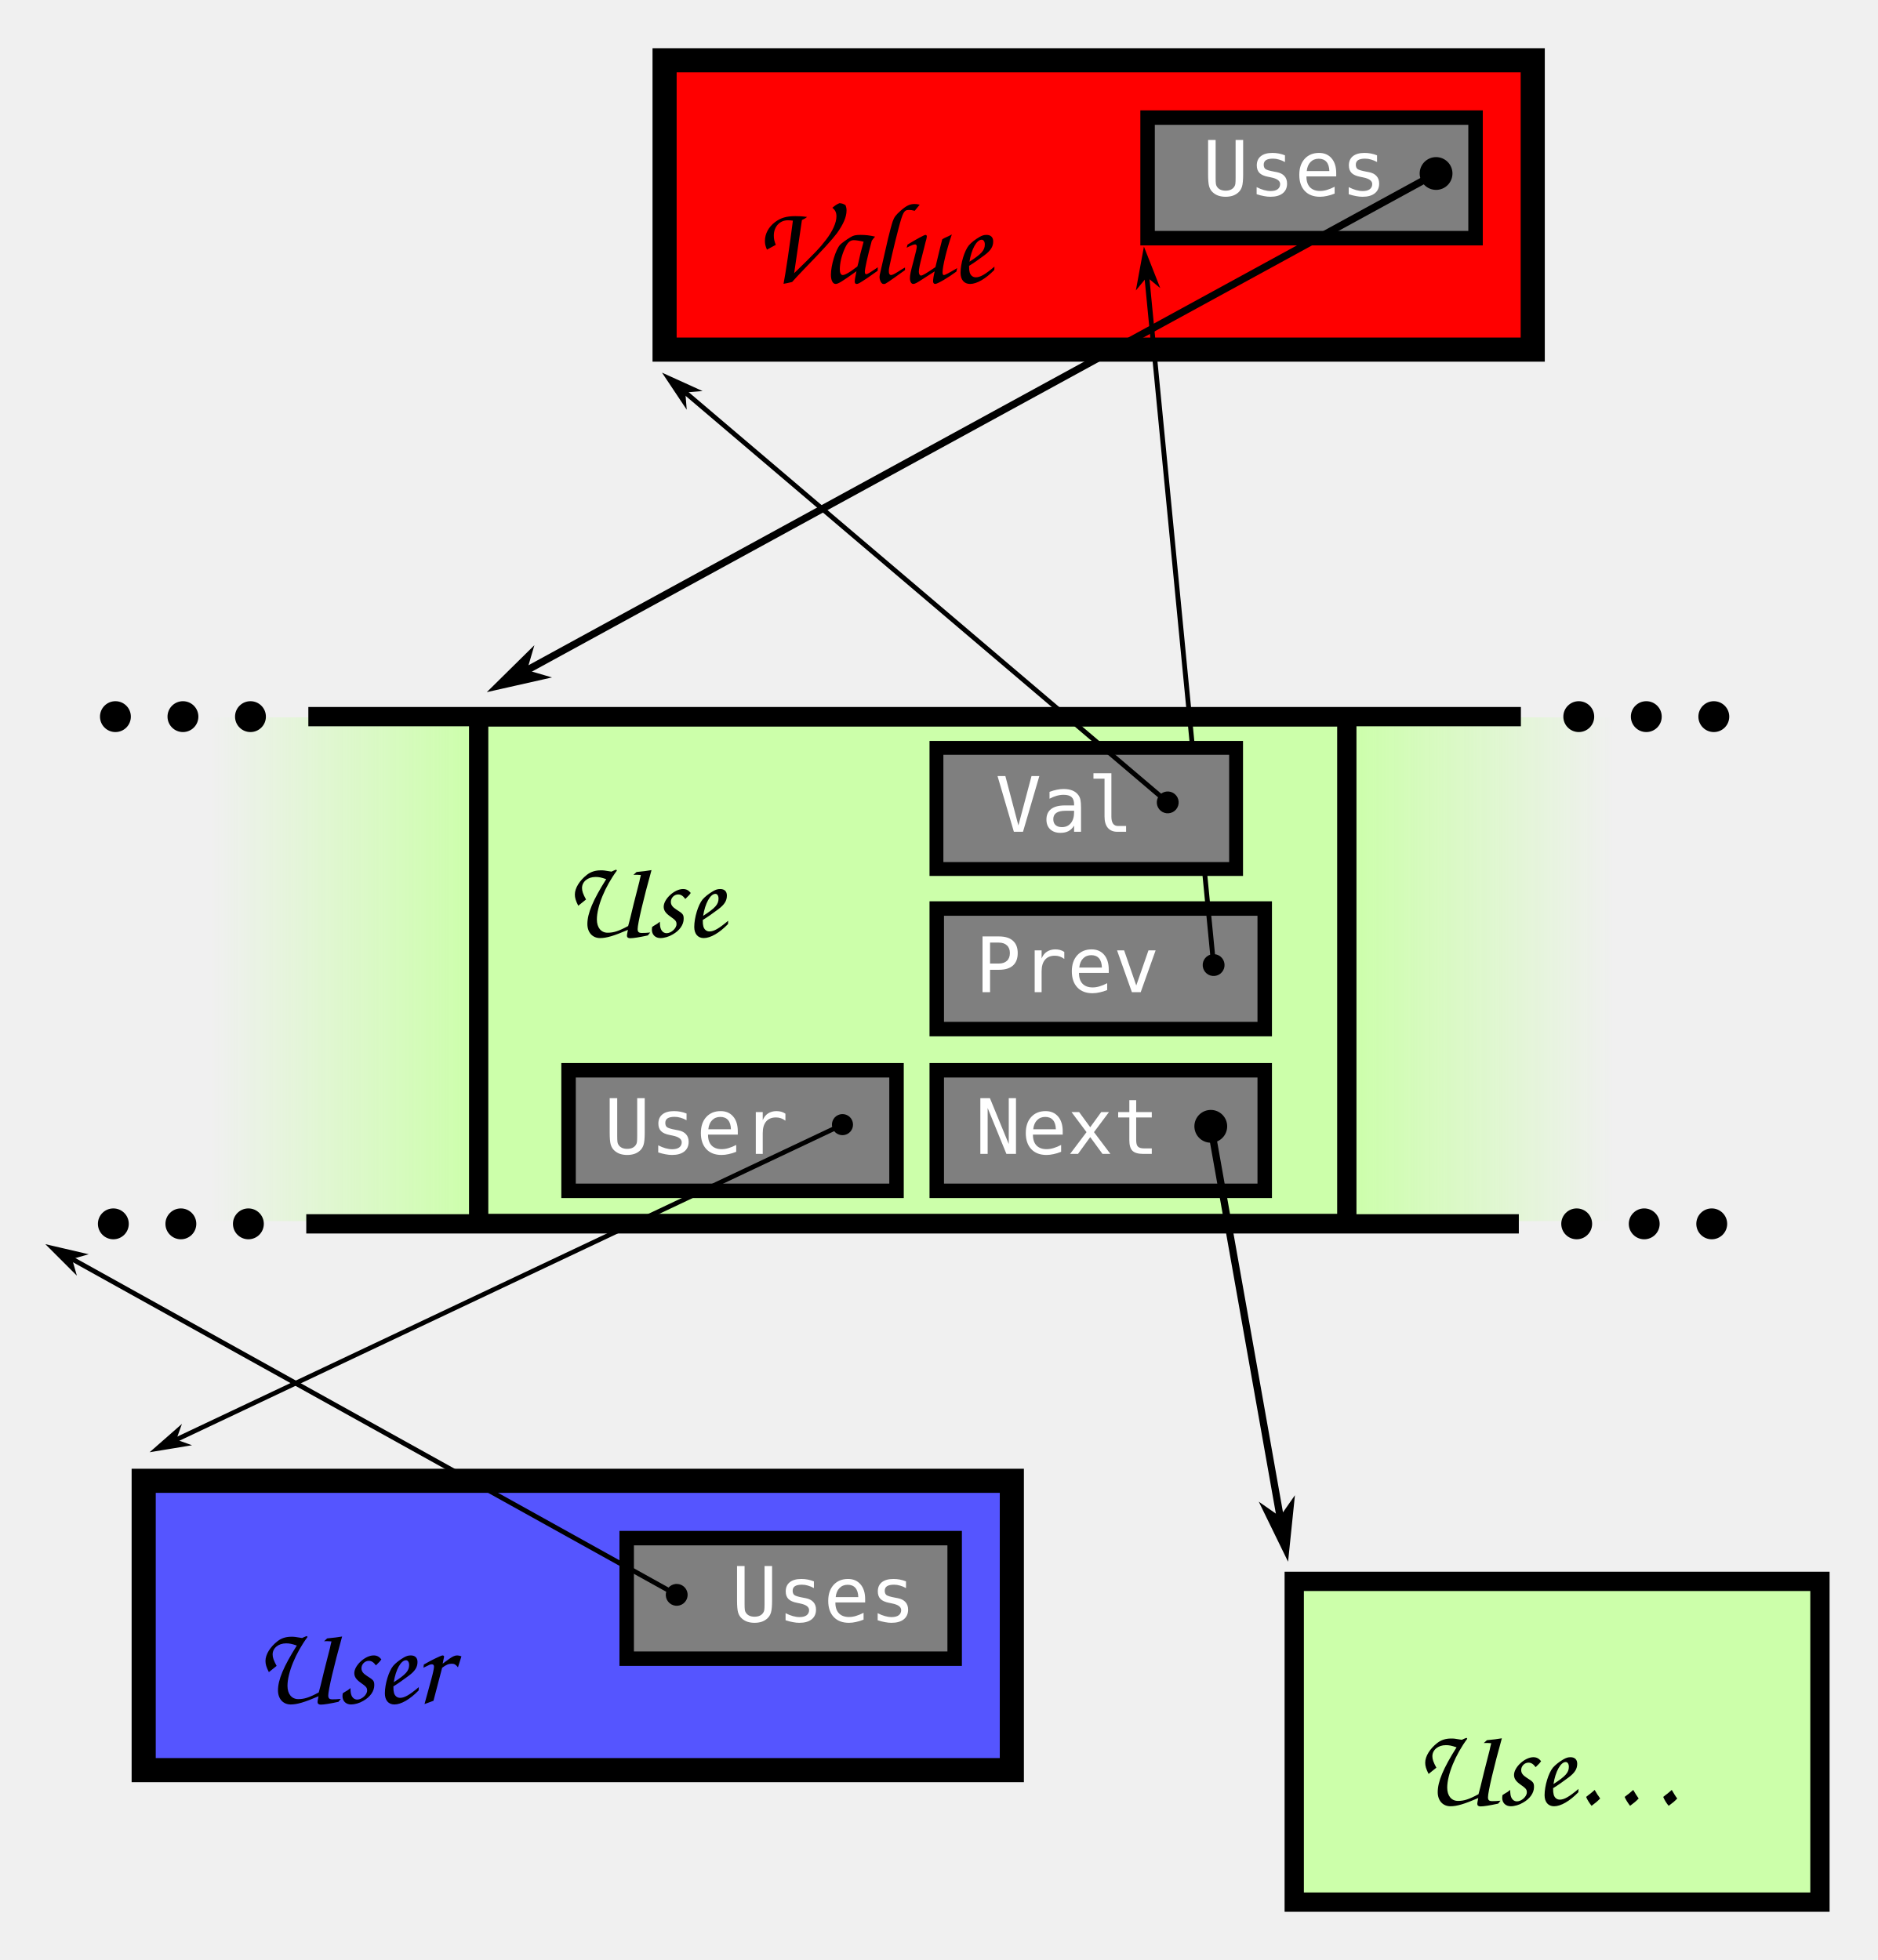
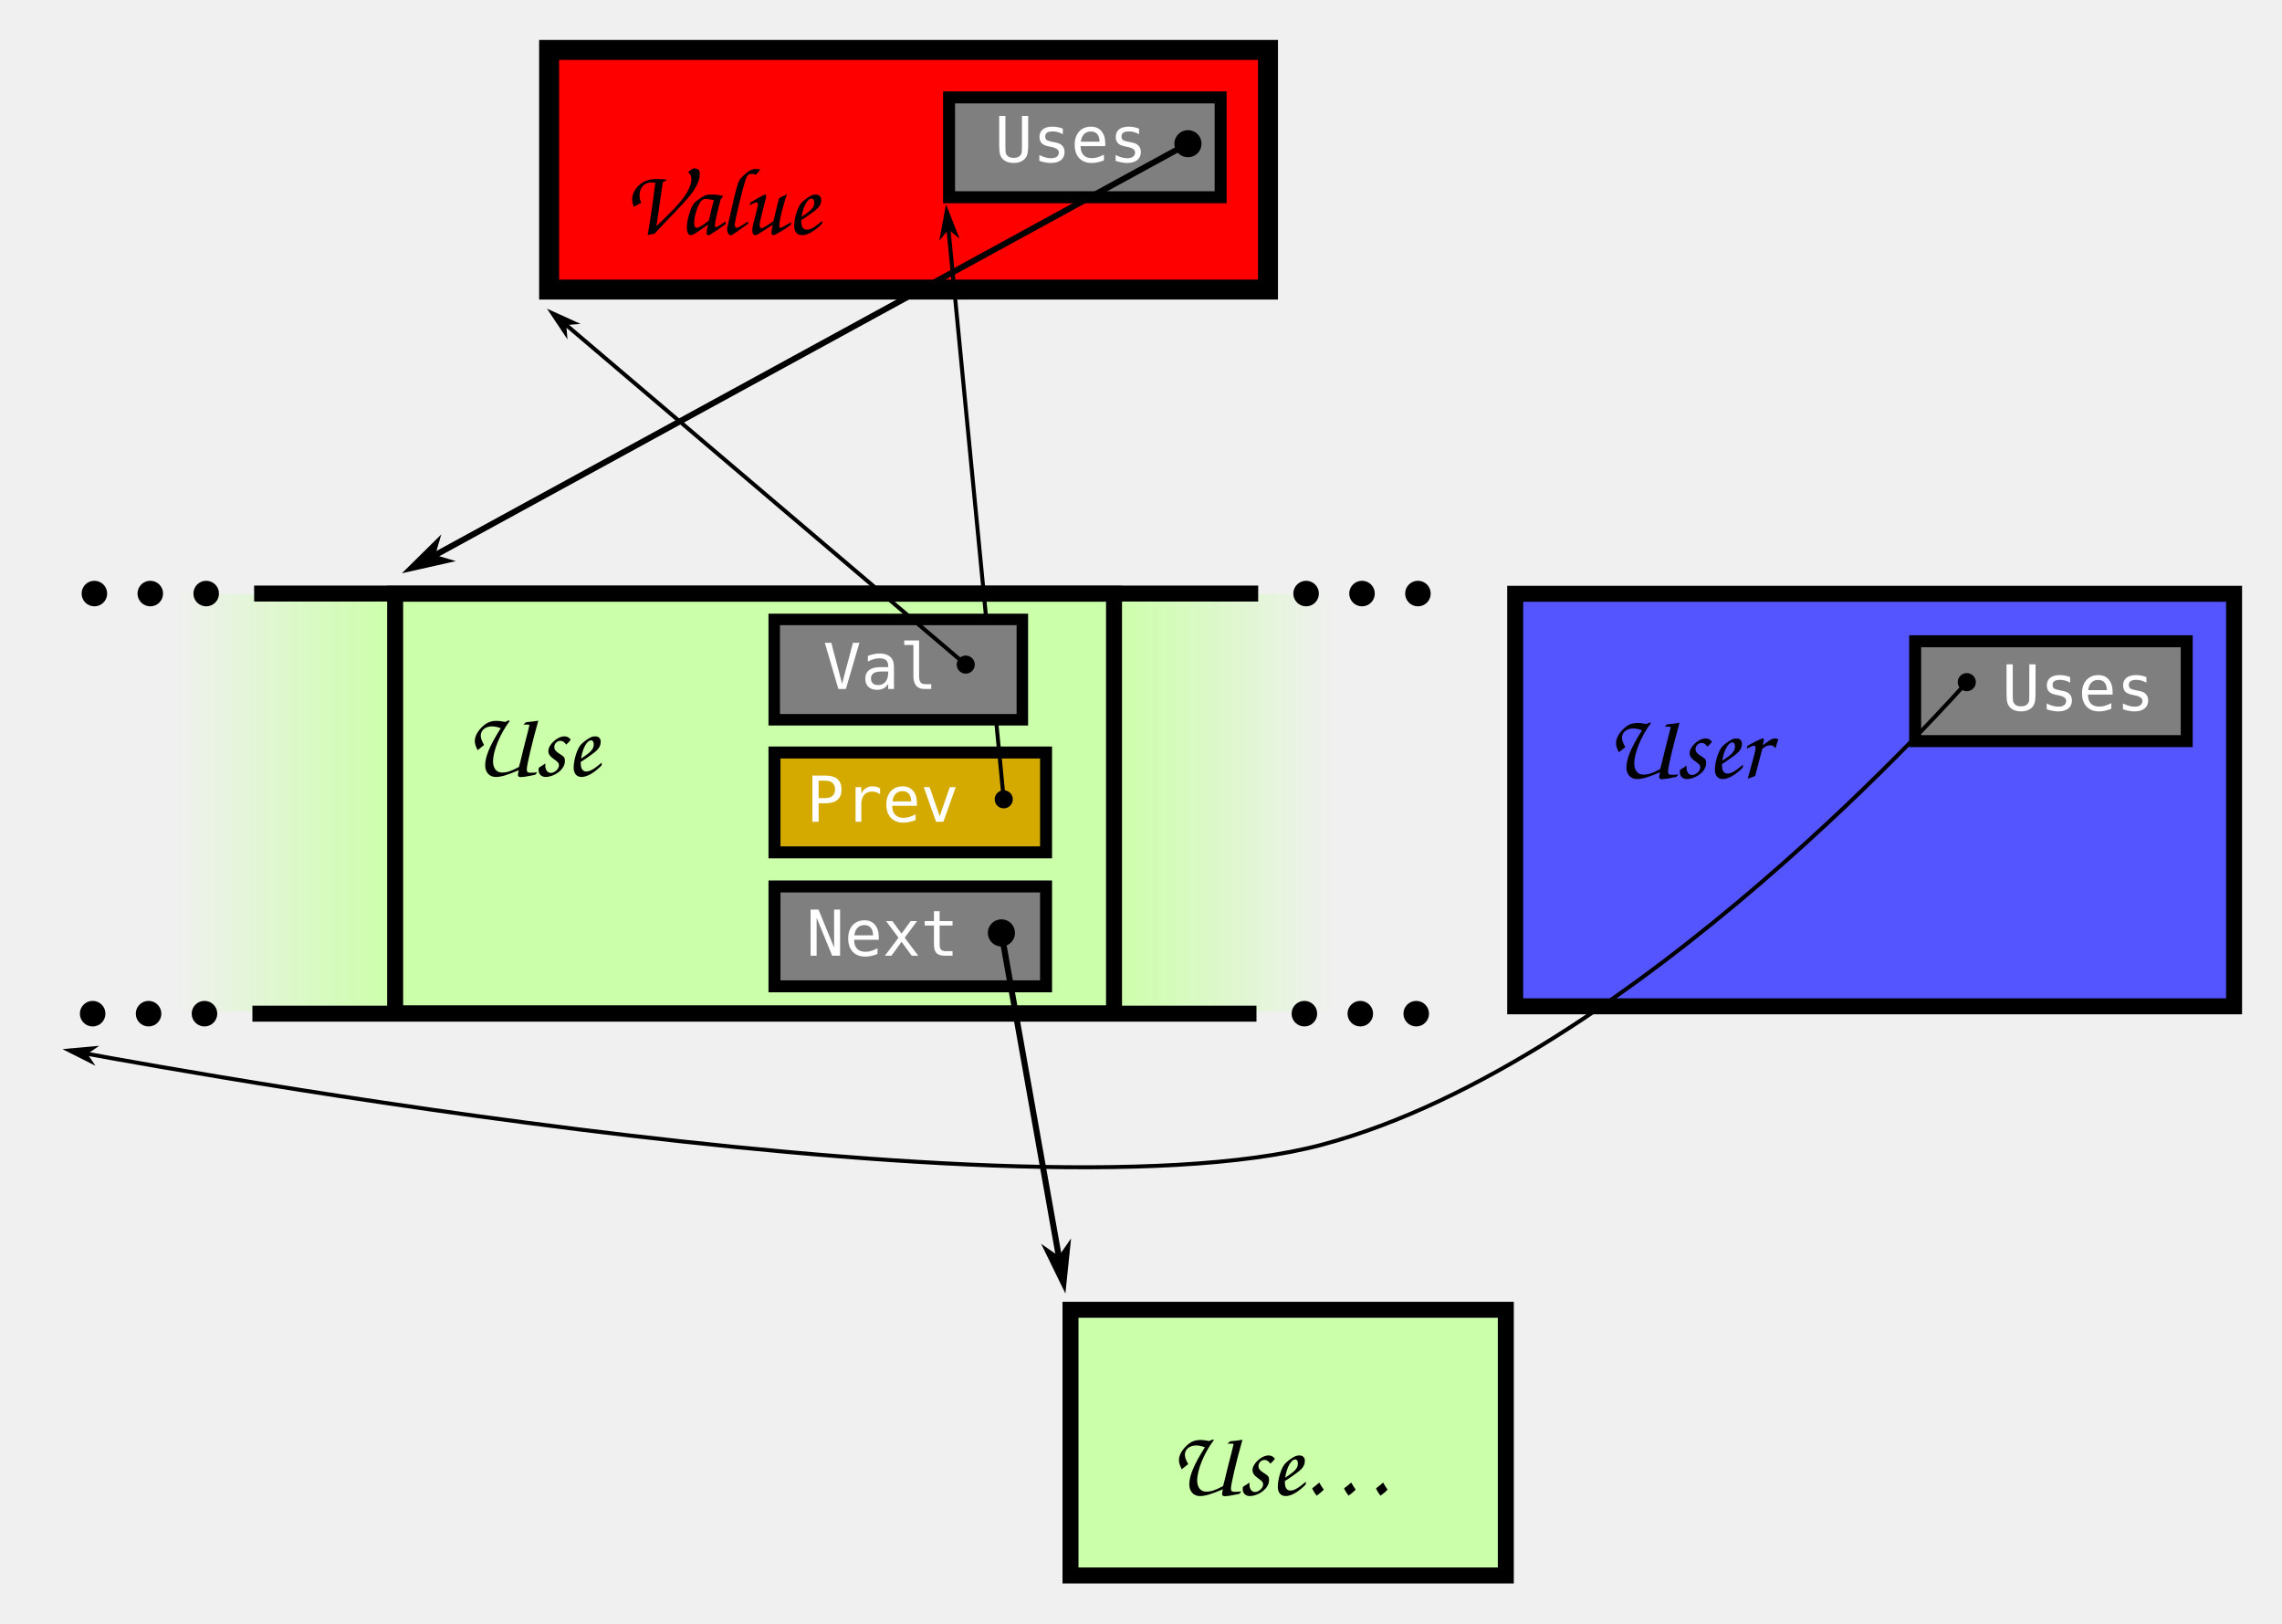
- <svg xmlns="http://www.w3.org/2000/svg" xmlns:xlink="http://www.w3.org/1999/xlink" width="389.343" height="406.451" id="svg2985" version="1.1">
-   <use x="0" y="0" xlink:href="#rect4466" id="use4476" transform="matrix(-1,0,0,-1,378.4097,401.9739)" width="640" height="480" />
-   <rect style="fill:url(#linearGradient4494);fill-opacity:1" id="rect4466" width="54.673" height="104.466" x="-98.514" y="-253.22" transform="scale(-1,-1)" />
+ <svg xmlns="http://www.w3.org/2000/svg" xmlns:xlink="http://www.w3.org/1999/xlink" width="571.392" height="406.451" id="svg2985" version="1.1">
+   <use x="0" y="0" xlink:href="#rect4466" id="use4476" transform="matrix(-1,0,0,-1,377.8081,401.9739)" width="640" height="480" />
+   <rect style="fill:url(#linearGradient4009);fill-opacity:1" id="rect4466" width="54.673" height="104.466" x="-98.213" y="-253.22" transform="scale(-1,-1)" />
  <defs id="defs2987">
    <linearGradient id="linearGradient4468">
      <stop style="stop-color:#ccffaa;stop-opacity:1;" offset="0" id="stop4470" />
      <stop style="stop-color:#ccffaa;stop-opacity:0;" offset="1" id="stop4472" />
    </linearGradient>
    <marker style="overflow:visible" id="InfiniteLineEnd" refX="0" refY="0" orient="auto">
      <g id="g4042" style="fill:#000000">
        <circle id="circle4044" r="0.8" cy="0" cx="3" />
        <circle id="circle4046" r="0.8" cy="0" cx="6.5" />
        <circle id="circle4048" r="0.8" cy="0" cx="10" />
      </g>
    </marker>
    <marker style="overflow:visible" id="InfiniteLineStart" refX="0" refY="0" orient="auto">
      <g id="g4051" style="fill:#000000" transform="translate(-13,0)">
        <circle d="M 3.8,0 C 3.8,0.442 3.442,0.8 3,0.8 2.558,0.8 2.2,0.442 2.2,0 c 0,-0.442 0.358,-0.8 0.8,-0.8 0.442,0 0.8,0.358 0.8,0.8 z" id="circle4053" r="0.8" cy="0" cx="3" />
        <circle d="M 7.3,0 C 7.3,0.442 6.942,0.8 6.5,0.8 6.058,0.8 5.7,0.442 5.7,0 c 0,-0.442 0.358,-0.8 0.8,-0.8 0.442,0 0.8,0.358 0.8,0.8 z" id="circle4055" r="0.8" cy="0" cx="6.5" />
        <circle d="M 10.8,0 C 10.8,0.442 10.442,0.8 10,0.8 9.558,0.8 9.2,0.442 9.2,0 c 0,-0.442 0.358,-0.8 0.8,-0.8 0.442,0 0.8,0.358 0.8,0.8 z" id="circle4057" r="0.8" cy="0" cx="10" />
      </g>
    </marker>
    <marker orient="auto" refY="0" refX="0" id="DotM" style="overflow:visible">
      <path id="path3871" d="m -2.5,-1 c 0,2.76 -2.24,5 -5,5 -2.76,0 -5,-2.24 -5,-5 0,-2.76 2.24,-5 5,-5 2.76,0 5,2.24 5,5 z" style="fill-rule:evenodd;stroke:#000000;stroke-width:1pt" transform="matrix(0.4,0,0,0.4,2.96,0.4)" />
    </marker>
    <marker orient="auto" refY="0" refX="0" id="Arrow1Mend" style="overflow:visible">
      <path id="path3816" d="M 0,0 5,-5 -12.5,0 5,5 0,0 z" style="fill-rule:evenodd;stroke:#000000;stroke-width:1pt" transform="matrix(-0.4,0,0,-0.4,-4,0)" />
    </marker>
    <marker orient="auto" refY="0" refX="0" id="DotS" style="overflow:visible">
      <path id="path3874" d="m -2.5,-1 c 0,2.76 -2.24,5 -5,5 -2.76,0 -5,-2.24 -5,-5 0,-2.76 2.24,-5 5,-5 2.76,0 5,2.24 5,5 z" style="fill-rule:evenodd;stroke:#000000;stroke-width:1pt" transform="matrix(0.2,0,0,0.2,1.48,0.2)" />
    </marker>
    <marker refY="50" refX="50" markerHeight="5" markerWidth="5" viewBox="0 0 100 100" se_type="mcircle" orient="auto" markerUnits="strokeWidth" id="se_marker_start_svg_5">
      <circle cy="50" cx="50" r="30" id="circle2990" style="fill:#000000;stroke:#000000;stroke-width:10" />
    </marker>
    <marker refY="50" refX="50" markerHeight="5" markerWidth="5" viewBox="0 0 100 100" se_type="rightarrow" orient="auto" markerUnits="strokeWidth" id="se_marker_end_svg_5">
      <path d="M 100,50 0,90 30,50 0,10 z" id="path2993" style="fill:#000000;stroke:#000000;stroke-width:10" />
    </marker>
-     <linearGradient xlink:href="#linearGradient4468" id="linearGradient4494" gradientUnits="userSpaceOnUse" gradientTransform="translate(-150.7475,-464.5924)" x1="52.233" y1="263.605" x2="106.906" y2="263.605" />
+     <linearGradient xlink:href="#linearGradient4468" id="linearGradient4009" gradientUnits="userSpaceOnUse" gradientTransform="translate(-150.4466,-464.5924)" x1="52.233" y1="263.605" x2="106.906" y2="263.605" />
  </defs>
-   <rect style="fill:#ff0000;stroke:#000000;stroke-width:5" x="137.793" y="12.5" width="180" height="60" id="svg_1" />
-   <text style="font-size:24px;text-anchor:middle;fill:#000000;stroke:#000000;stroke-width:0;font-family:Cursive" x="180.663" y="58.572" id="svg_2" font-size="24" xml:space="preserve">Value</text>
-   <rect style="fill:#7f7f7f;stroke:#000000;stroke-width:3;stroke-miterlimit:4;stroke-dasharray:none" x="237.937" y="24.388" width="68" height="25" id="svg_3" />
-   <text style="font-size:15.857px;text-anchor:middle;fill:#ffffff;stroke:#000000;stroke-width:0;font-family:Monospace" x="268.437" y="40.584" id="svg_4" font-size="24" xml:space="preserve">Uses</text>
-   <rect id="rect3793" height="105.074" width="180" y="148.655" x="99.245" style="fill:#ccffaa;stroke:#000000;stroke-width:4;stroke-miterlimit:4;stroke-dasharray:none" />
-   <text xml:space="preserve" font-size="24" id="text3795" y="194.215" x="133.209" style="font-size:24px;text-anchor:middle;fill:#000000;stroke:#000000;stroke-width:0;font-family:Cursive">Use</text>
-   <rect id="rect3797" height="25" width="68" y="188.406" x="194.224" style="fill:#7f7f7f;stroke:#000000;stroke-width:3;stroke-miterlimit:4;stroke-dasharray:none" />
-   <text xml:space="preserve" font-size="24" id="text3799" y="205.75" x="221.279" style="font-size:15.857px;text-anchor:middle;fill:#ffffff;stroke:#000000;stroke-width:0;font-family:Monospace">Prev</text>
-   <path style="fill:none;stroke:#000000;stroke-width:1.5;stroke-linecap:butt;stroke-linejoin:miter;stroke-opacity:1;marker-start:url(#DotM);marker-end:url(#Arrow1Mend);stroke-miterlimit:4;stroke-dasharray:none" d="M 297.699,36.008 103.522,142.115" id="path3801" />
-   <path style="fill:none;stroke:#000000;stroke-width:1px;stroke-linecap:butt;stroke-linejoin:miter;stroke-opacity:1;marker-start:url(#DotM);marker-end:url(#Arrow1Mend)" d="M 251.626,200.088 237.367,53.103" id="path4633" />
-   <rect style="fill:#7f7f7f;stroke:#000000;stroke-width:3;stroke-miterlimit:4;stroke-dasharray:none" x="194.224" y="221.946" width="68" height="25" id="rect5015" />
-   <text style="font-size:15.857px;text-anchor:middle;fill:#ffffff;stroke:#000000;stroke-width:0;font-family:Monospace" x="221.279" y="239.29" id="text5017" font-size="24" xml:space="preserve">Next</text>
-   <path style="fill:none;stroke:#000000;stroke-width:4;stroke-linecap:butt;stroke-linejoin:miter;stroke-miterlimit:4;stroke-opacity:1;stroke-dasharray:none;marker-start:url(#InfiniteLineStart);marker-end:url(#InfiniteLineEnd)" d="m 63.931,148.61 251.408,0" id="path5019" />
-   <use x="0" y="0" xlink:href="#path5019" id="use5426" transform="translate(-0.4304933,105.1839)" width="640" height="480" />
-   <rect id="rect5428" height="60" width="180" y="307.077" x="29.792" style="fill:#5555ff;stroke:#000000;stroke-width:5" />
-   <text xml:space="preserve" font-size="24" id="text5430" y="353.148" x="72.662" style="font-size:24px;text-anchor:middle;fill:#000000;stroke:#000000;stroke-width:0;font-family:Cursive">User</text>
-   <rect id="rect5432" height="25" width="68" y="318.965" x="129.936" style="fill:#7f7f7f;stroke:#000000;stroke-width:3;stroke-miterlimit:4;stroke-dasharray:none" />
-   <text xml:space="preserve" font-size="24" id="text5434" y="336.309" x="170.768" style="font-size:15.857px;text-anchor:middle;fill:#ffffff;stroke:#000000;stroke-width:0;font-family:Monospace">Uses</text>
-   <rect id="rect3028" height="25" width="68" y="221.946" x="117.882" style="fill:#7f7f7f;stroke:#000000;stroke-width:3;stroke-miterlimit:4;stroke-dasharray:none" />
-   <text xml:space="preserve" font-size="24" id="text3030" y="239.29" x="144.364" style="font-size:15.857px;text-anchor:middle;fill:#ffffff;stroke:#000000;stroke-width:0;font-family:Monospace">User</text>
-   <path style="fill:none;stroke:#000000;stroke-width:1px;stroke-linecap:butt;stroke-linejoin:miter;stroke-opacity:1;marker-start:url(#DotM);marker-end:url(#Arrow1Mend)" d="M 140.272,330.709 11.124,258.96" id="path3034" />
-   <path id="path4264" d="m 251.052,233.628 15.498,87.323" style="fill:none;stroke:#000000;stroke-width:1.5;stroke-linecap:butt;stroke-linejoin:miter;stroke-opacity:1;marker-start:url(#DotM);marker-mid:none;marker-end:url(#Arrow1Mend);stroke-miterlimit:4;stroke-dasharray:none" />
-   <rect style="fill:#7f7f7f;stroke:#000000;stroke-width:2.875;stroke-miterlimit:4;stroke-dasharray:none" x="194.161" y="155.084" width="62.125" height="25.125" id="rect4478" />
-   <text style="font-size:15.857px;text-anchor:middle;fill:#ffffff;stroke:#000000;stroke-width:0;font-family:Monospace" x="220.706" y="172.491" id="text4480" font-size="24" xml:space="preserve">Val</text>
-   <path id="path4484" d="M 174.643,233.235 32.737,300.343" style="fill:none;stroke:#000000;stroke-width:0.965px;stroke-linecap:butt;stroke-linejoin:miter;stroke-opacity:1;marker-start:url(#DotM);marker-end:url(#Arrow1Mend)" />
-   <rect style="fill:#ccffaa;stroke:#000000;stroke-width:4;stroke-miterlimit:4;stroke-dasharray:none" x="268.344" y="327.933" width="108.999" height="66.518" id="rect4486" />
-   <text style="font-size:24px;text-anchor:middle;fill:#000000;stroke:#000000;stroke-width:0;font-family:Cursive" x="321.519" y="374.255" id="text4488" font-size="24" xml:space="preserve">Use…</text>
-   <path id="path4490" d="M 242.084,166.37 138.759,78.551" style="fill:none;stroke:#000000;stroke-width:1px;stroke-linecap:butt;stroke-linejoin:miter;stroke-opacity:1;marker-start:url(#DotM);marker-end:url(#Arrow1Mend)" />
+   <rect style="fill:#ff0000;stroke:#000000;stroke-width:5" x="137.493" y="12.5" width="180" height="60" id="svg_1" />
+   <text style="font-size:24px;text-anchor:middle;fill:#000000;stroke:#000000;stroke-width:0;font-family:Cursive" x="180.362" y="58.572" id="svg_2" font-size="24" xml:space="preserve">Value</text>
+   <rect style="fill:#7f7f7f;stroke:#000000;stroke-width:3;stroke-miterlimit:4;stroke-dasharray:none" x="237.636" y="24.388" width="68" height="25" id="svg_3" />
+   <text style="font-size:15.857px;text-anchor:middle;fill:#ffffff;stroke:#000000;stroke-width:0;font-family:Monospace" x="268.136" y="40.584" id="svg_4" font-size="24" xml:space="preserve">Uses</text>
+   <rect id="rect3793" height="105.074" width="180" y="148.655" x="98.944" style="fill:#ccffaa;stroke:#000000;stroke-width:4;stroke-miterlimit:4;stroke-dasharray:none" />
+   <text xml:space="preserve" font-size="24" id="text3795" y="194.215" x="132.908" style="font-size:24px;text-anchor:middle;fill:#000000;stroke:#000000;stroke-width:0;font-family:Cursive">Use</text>
+   <rect id="rect3797" height="25" width="68" y="188.406" x="193.923" style="fill:#d4aa00;stroke:#000000;stroke-width:3;stroke-miterlimit:4;stroke-dasharray:none" />
+   <text xml:space="preserve" font-size="24" id="text3799" y="205.75" x="220.978" style="font-size:15.857px;text-anchor:middle;fill:#ffffff;stroke:#000000;stroke-width:0;font-family:Monospace">Prev</text>
+   <path style="fill:none;stroke:#000000;stroke-width:1.5;stroke-linecap:butt;stroke-linejoin:miter;stroke-miterlimit:4;stroke-opacity:1;stroke-dasharray:none;marker-start:url(#DotM);marker-end:url(#Arrow1Mend)" d="M 297.398,36.008 103.222,142.115" id="path3801" />
+   <path style="fill:none;stroke:#000000;stroke-width:1px;stroke-linecap:butt;stroke-linejoin:miter;stroke-opacity:1;marker-start:url(#DotM);marker-end:url(#Arrow1Mend)" d="M 251.326,200.088 237.066,53.103" id="path4633" />
+   <rect style="fill:#7f7f7f;stroke:#000000;stroke-width:3;stroke-miterlimit:4;stroke-dasharray:none" x="193.923" y="221.946" width="68" height="25" id="rect5015" />
+   <text style="font-size:15.857px;text-anchor:middle;fill:#ffffff;stroke:#000000;stroke-width:0;font-family:Monospace" x="220.978" y="239.29" id="text5017" font-size="24" xml:space="preserve">Next</text>
+   <path style="fill:none;stroke:#000000;stroke-width:4;stroke-linecap:butt;stroke-linejoin:miter;stroke-miterlimit:4;stroke-opacity:1;stroke-dasharray:none;marker-start:url(#InfiniteLineStart);marker-end:url(#InfiniteLineEnd)" d="m 63.63,148.61 251.408,0" id="path5019" />
+   <use x="0" y="0" xlink:href="#path5019" id="use5426" transform="translate(-0.4304863,105.1839)" width="640" height="480" />
+   <rect id="rect5428" height="103.282" width="180" y="148.667" x="379.392" style="fill:#5555ff;stroke:#000000;stroke-width:4;stroke-miterlimit:4;stroke-dasharray:none" />
+   <text xml:space="preserve" font-size="24" id="text5430" y="194.739" x="422.262" style="font-size:24px;text-anchor:middle;fill:#000000;stroke:#000000;stroke-width:0;font-family:Cursive">User</text>
+   <rect id="rect5432" height="25" width="68" y="160.555" x="479.536" style="fill:#7f7f7f;stroke:#000000;stroke-width:3;stroke-miterlimit:4;stroke-dasharray:none" />
+   <text xml:space="preserve" font-size="24" id="text5434" y="177.899" x="520.367" style="font-size:15.857px;text-anchor:middle;fill:#ffffff;stroke:#000000;stroke-width:0;font-family:Monospace">Uses</text>
+   <path id="path4264" d="m 250.752,233.628 15.498,87.323" style="fill:none;stroke:#000000;stroke-width:1.5;stroke-linecap:butt;stroke-linejoin:miter;stroke-miterlimit:4;stroke-opacity:1;stroke-dasharray:none;marker-start:url(#DotM);marker-mid:none;marker-end:url(#Arrow1Mend)" />
+   <rect style="fill:#7f7f7f;stroke:#000000;stroke-width:2.875;stroke-miterlimit:4;stroke-dasharray:none" x="193.86" y="155.084" width="62.125" height="25.125" id="rect4478" />
+   <text style="font-size:15.857px;text-anchor:middle;fill:#ffffff;stroke:#000000;stroke-width:0;font-family:Monospace" x="220.405" y="172.491" id="text4480" font-size="24" xml:space="preserve">Val</text>
+   <rect style="fill:#ccffaa;stroke:#000000;stroke-width:4;stroke-miterlimit:4;stroke-dasharray:none" x="268.044" y="327.933" width="108.999" height="66.518" id="rect4486" />
+   <text style="font-size:24px;text-anchor:middle;fill:#000000;stroke:#000000;stroke-width:0;font-family:Cursive" x="321.218" y="374.255" id="text4488" font-size="24" xml:space="preserve">Use…</text>
+   <path id="path4490" d="M 241.783,166.37 138.458,78.551" style="fill:none;stroke:#000000;stroke-width:1px;stroke-linecap:butt;stroke-linejoin:miter;stroke-opacity:1;marker-start:url(#DotM);marker-end:url(#Arrow1Mend)" />
+   <path style="fill:none;stroke:#000000;stroke-width:1px;stroke-linecap:butt;stroke-linejoin:miter;stroke-opacity:1;marker-start:url(#DotM);marker-end:url(#Arrow1Mend)" d="m 492.439,170.823 c 0,0 -83.186,94.912 -161.404,115.772 C 251.952,307.687 17.583,263.044 17.583,263.044" id="path4011" />
</svg>
